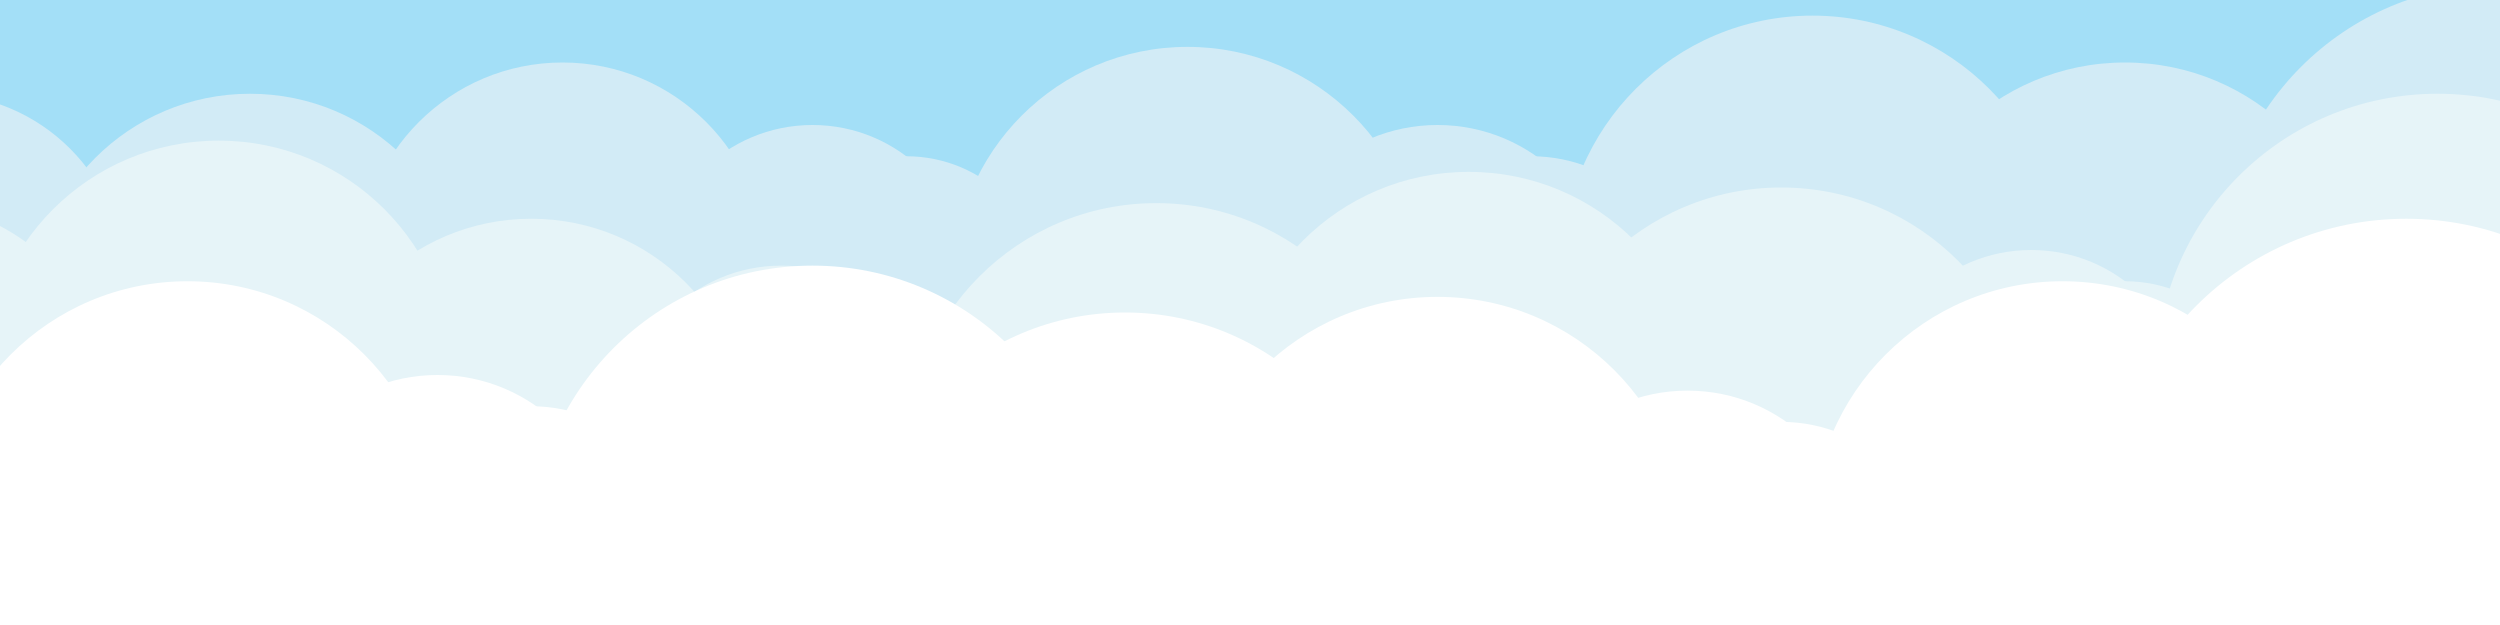
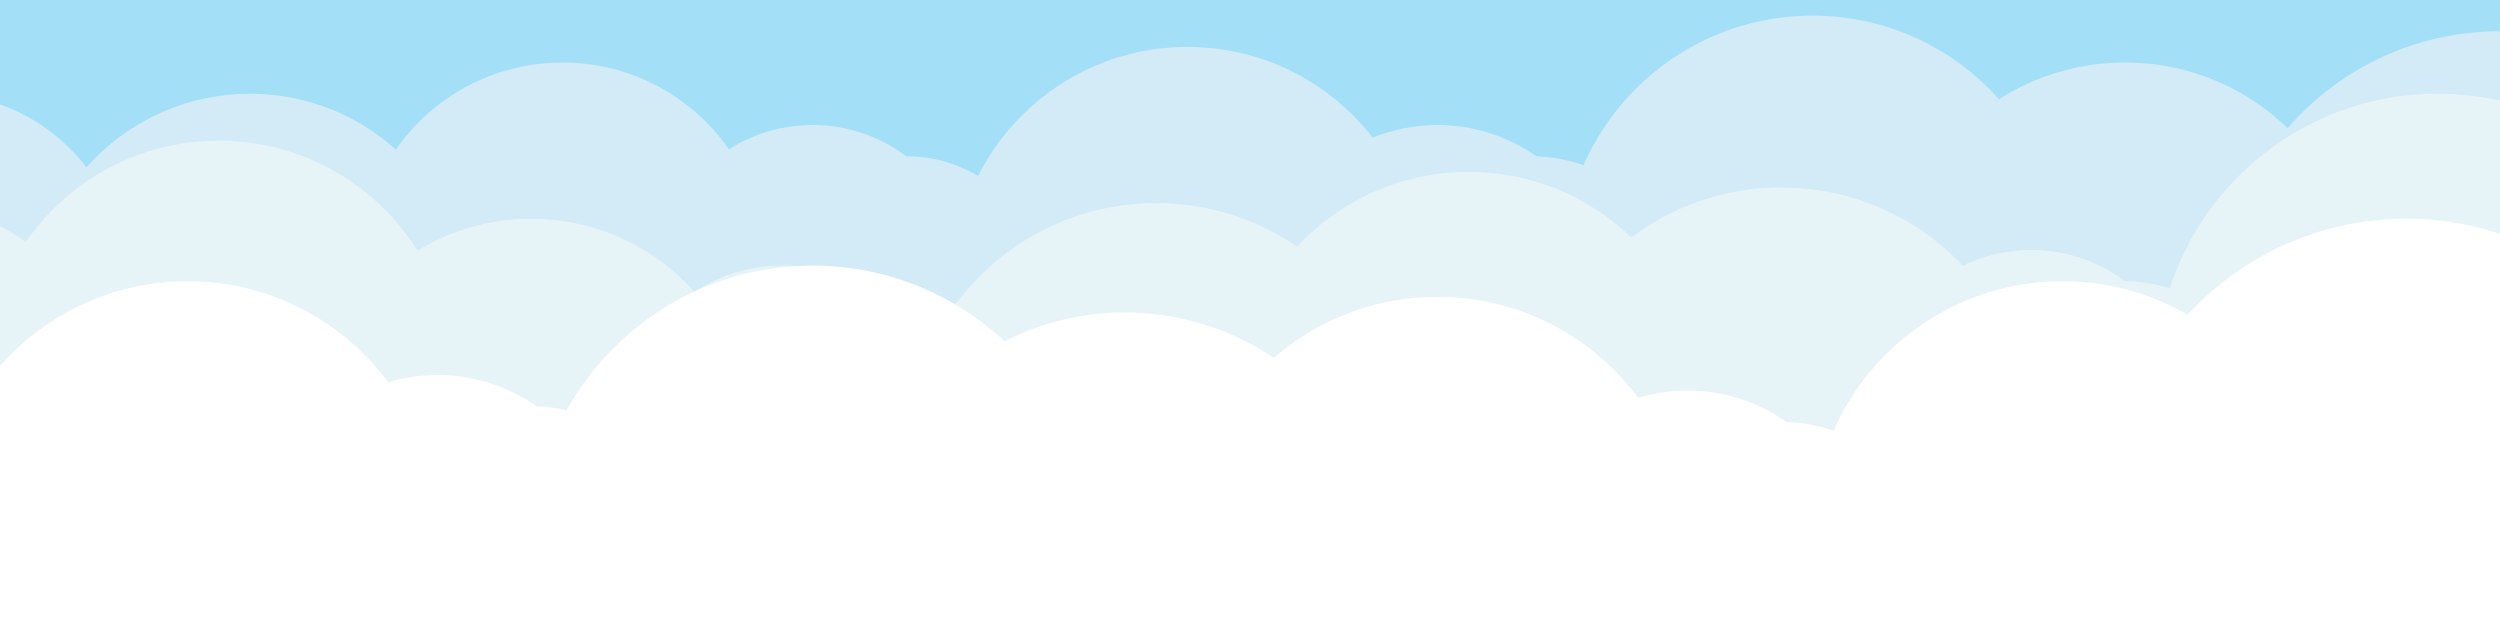
<svg xmlns="http://www.w3.org/2000/svg" width="100%" height="200" viewBox="0 0 800 200">
  <rect width="100%" height="200" fill="rgb(163,223,247)" />
  <g fill="rgb(210,235,246)">
    <circle cx="-20" cy="90" r="60" />
    <circle cx="80" cy="100" r="70" />
    <circle cx="180" cy="85" r="65" />
    <circle cx="260" cy="90" r="50" />
    <circle cx="290" cy="95" r="45" />
    <circle cx="380" cy="90" r="75" />
    <circle cx="460" cy="95" r="55" />
    <circle cx="490" cy="100" r="50" />
    <circle cx="580" cy="85" r="80" />
    <circle cx="680" cy="95" r="75" />
-     <circle cx="800" cy="85" r="90" />
+     <circle cx="800" cy="100" r="90" />
    <circle cx="860" cy="100" r="70" />
  </g>
  <g fill="rgb(230,244,248)">
    <circle cx="-30" cy="130" r="65" />
    <circle cx="70" cy="120" r="75" />
    <circle cx="170" cy="140" r="70" />
    <circle cx="250" cy="135" r="50" />
    <circle cx="280" cy="140" r="45" />
    <circle cx="370" cy="145" r="80" />
    <circle cx="470" cy="130" r="75" />
    <circle cx="570" cy="140" r="80" />
    <circle cx="650" cy="130" r="50" />
    <circle cx="680" cy="135" r="45" />
    <circle cx="780" cy="120" r="90" />
    <circle cx="850" cy="130" r="70" />
  </g>
  <g fill="white">
    <circle cx="-40" cy="175" r="70" />
    <circle cx="60" cy="170" r="80" />
    <circle cx="140" cy="175" r="55" />
    <circle cx="170" cy="180" r="50" />
    <circle cx="260" cy="175" r="90" />
    <circle cx="360" cy="185" r="85" />
    <circle cx="460" cy="175" r="80" />
    <circle cx="540" cy="180" r="55" />
    <circle cx="570" cy="185" r="50" />
    <circle cx="660" cy="170" r="80" />
    <circle cx="770" cy="165" r="95" />
    <circle cx="850" cy="175" r="75" />
  </g>
</svg>
